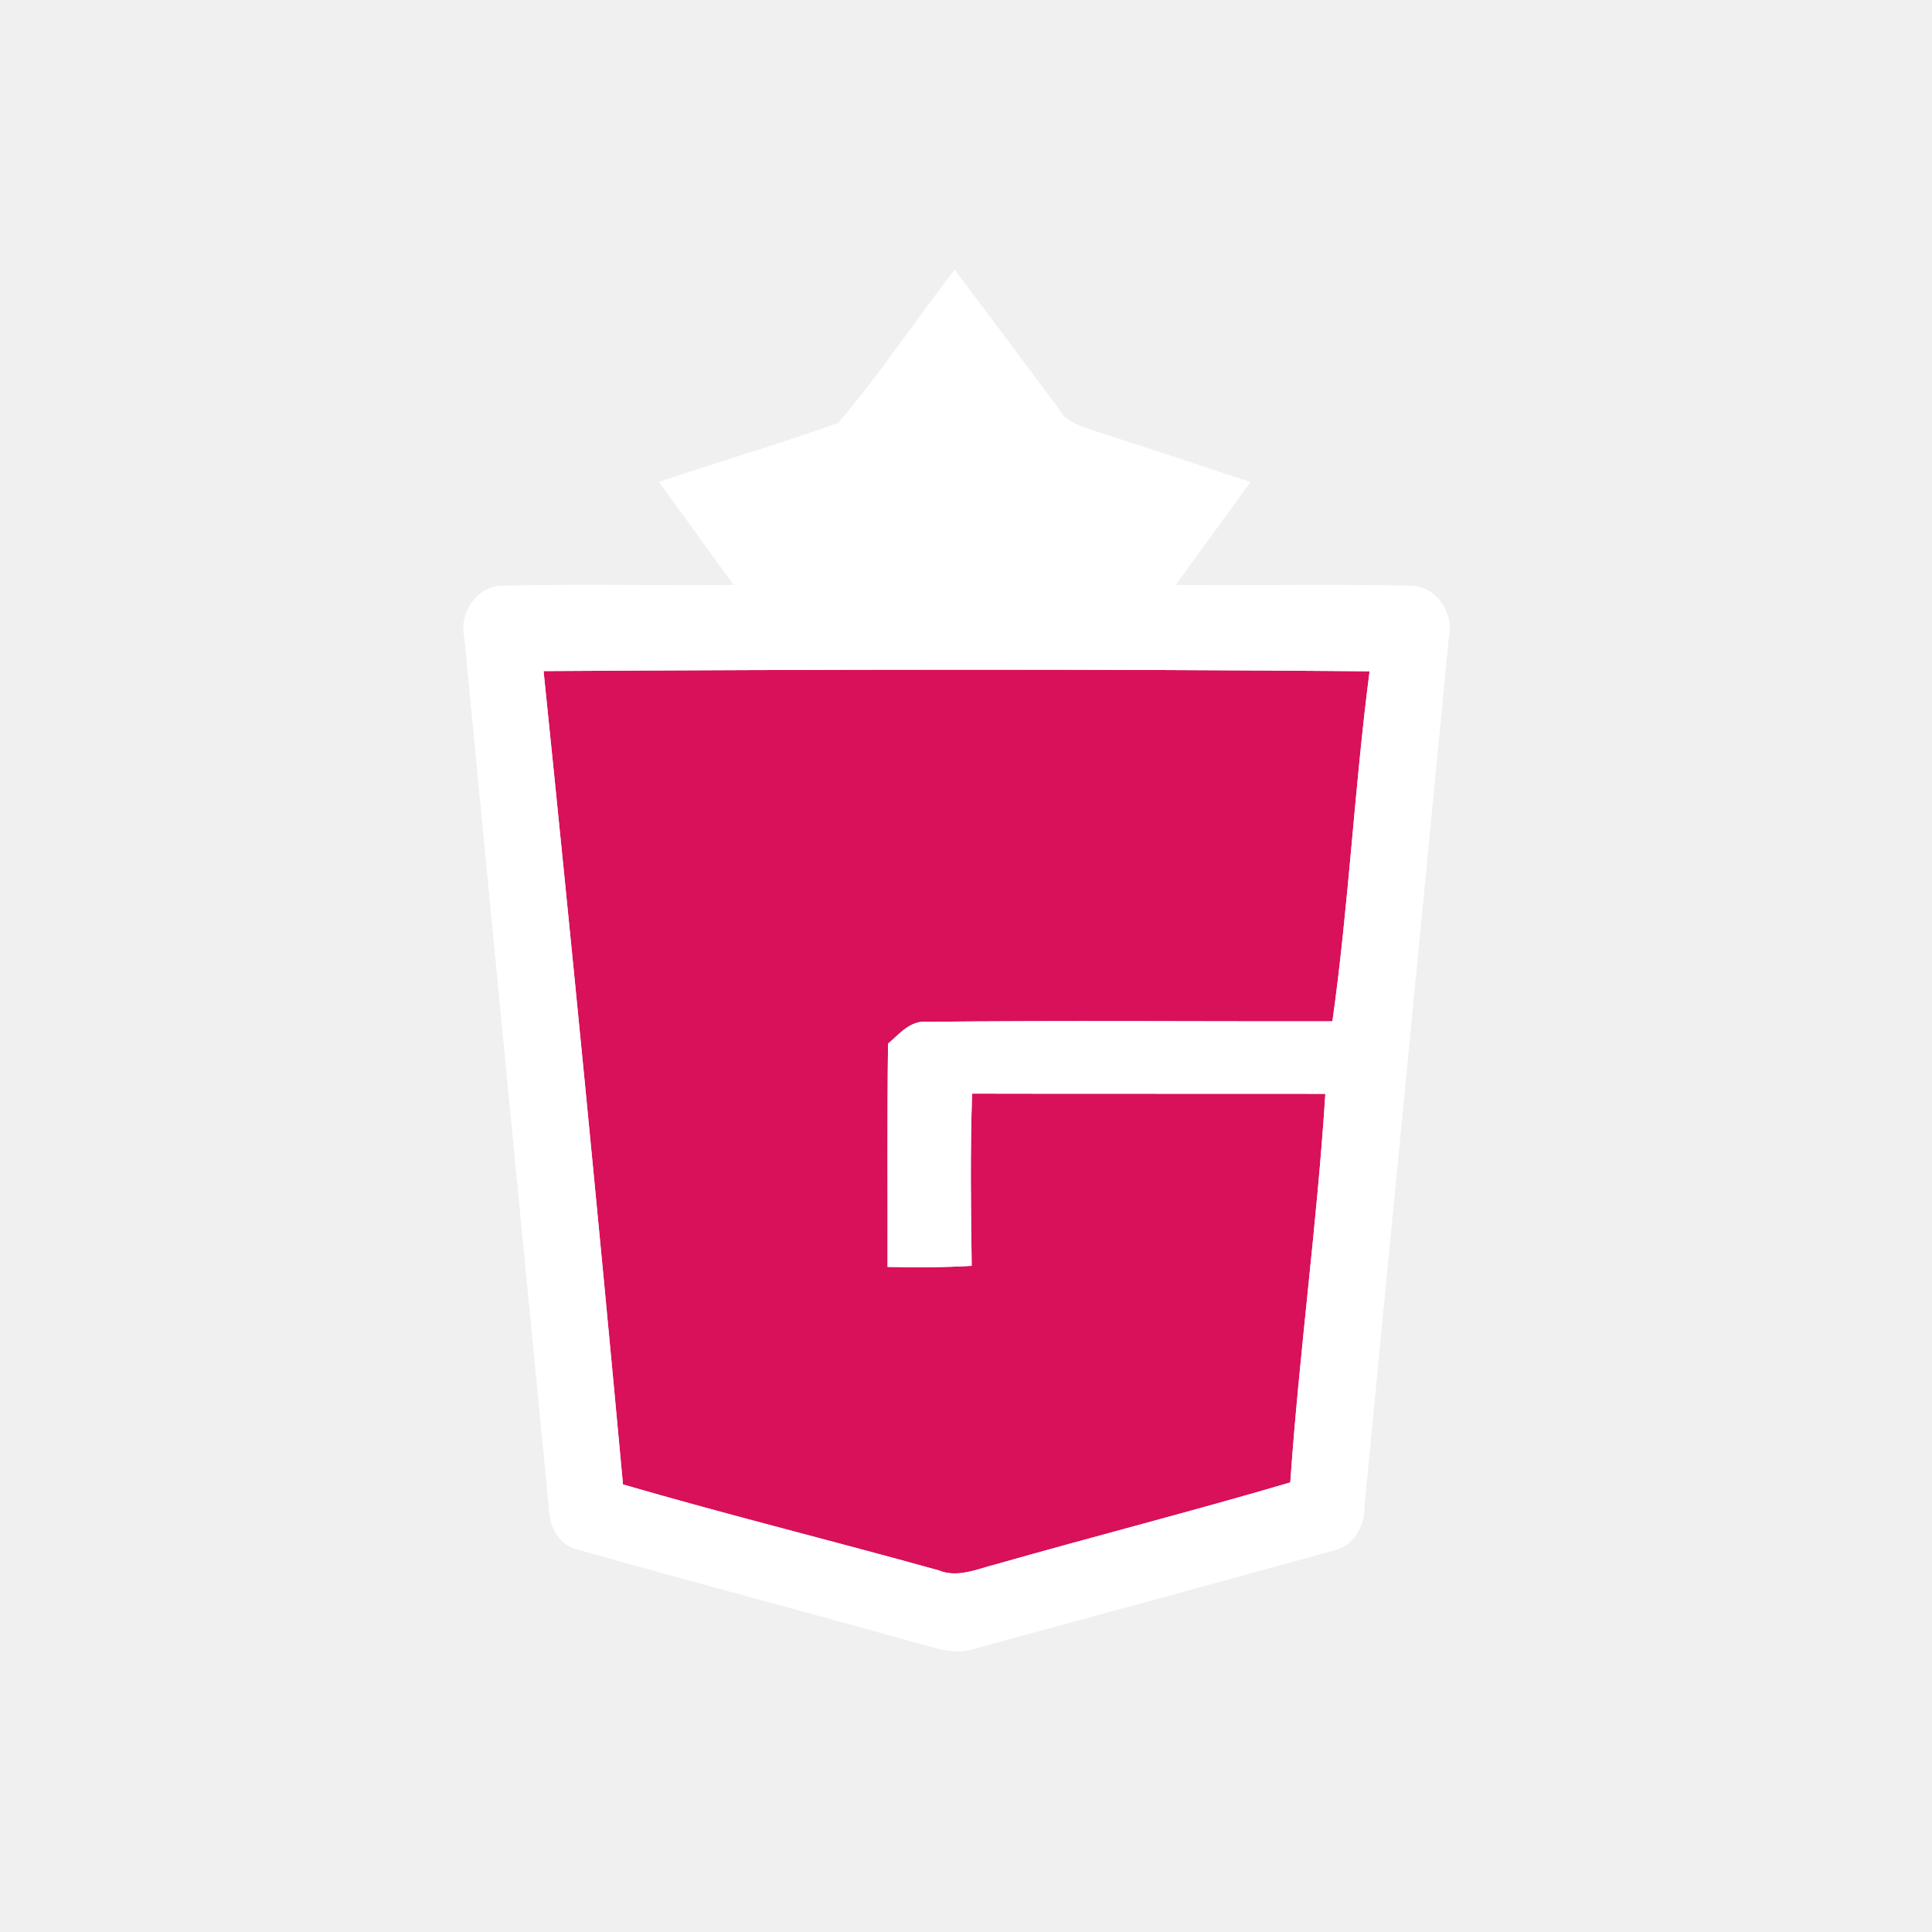
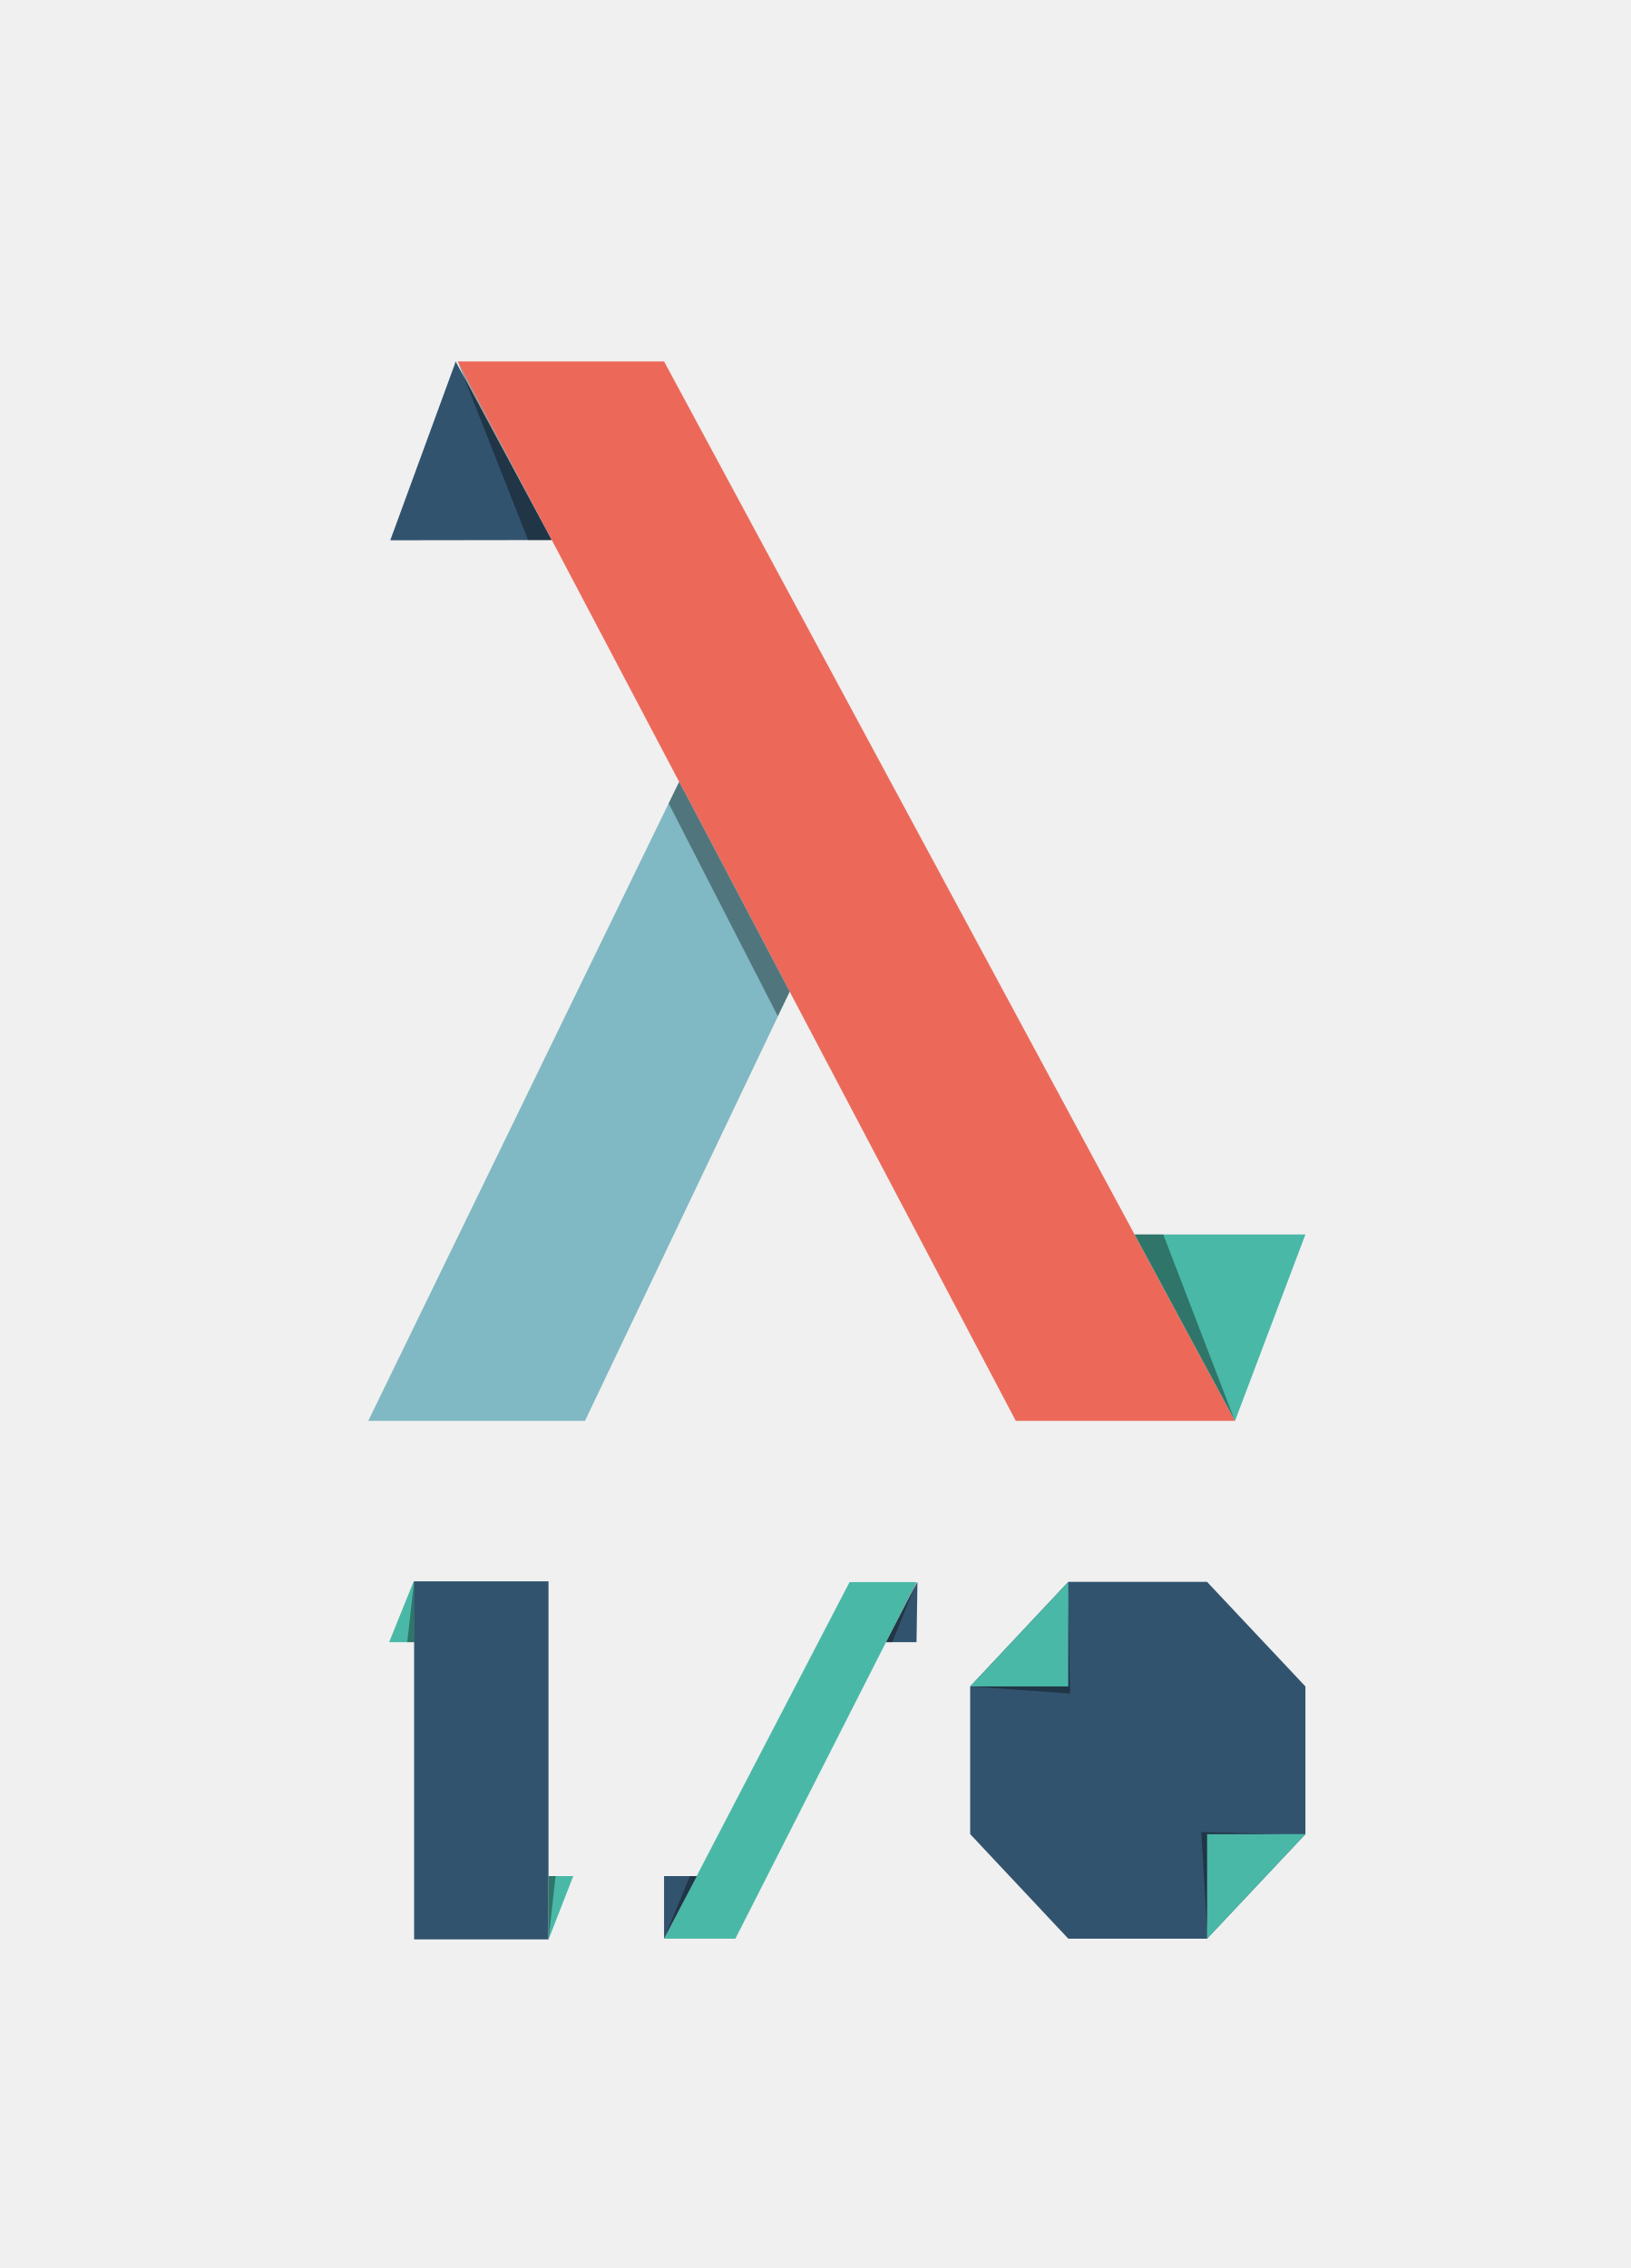
- <svg xmlns="http://www.w3.org/2000/svg" width="200pt" height="200pt" viewBox="0 0 200 200" version="1.1" id="svg2">
-   <defs id="defs12" />
-   <g id="#d9105aff">
-     <path fill="#d9105a" opacity="1.00" d=" M 56.27 69.47 C 84.77 69.30 113.28 69.25 141.78 69.49 C 140.21 81.54 139.62 93.70 137.93 105.73 C 123.97 105.75 109.99 105.63 96.03 105.78 C 94.25 105.58 93.13 107.02 91.93 108.04 C 91.83 115.74 91.90 123.45 91.88 131.15 C 94.79 131.21 97.69 131.21 100.59 131.04 C 100.50 125.10 100.43 119.15 100.63 113.21 C 112.82 113.24 125.01 113.21 137.20 113.23 C 136.35 126.67 134.50 140.02 133.57 153.46 C 123.45 156.44 113.23 159.05 103.08 161.94 C 101.15 162.42 99.14 163.38 97.16 162.56 C 86.29 159.53 75.33 156.82 64.49 153.67 C 61.90 125.59 59.15 97.52 56.27 69.47 Z" id="path5" />
+ <svg xmlns="http://www.w3.org/2000/svg" version="1.1" x="0px" y="0px" viewBox="0 0 711 989" style="enable-background:new 0 0 711 989;" xml:space="preserve" id="svg2" width="100%" height="100%">
+   <defs id="defs32" />
+   <style type="text/css" id="style4">
+ 	.st0{fill:#EC695A;}
+ 	.st1{fill:#32536E;}
+ 	.st2{fill:#80B8C3;}
+ 	.st3{fill:#4AB8A7;}
+ 	.st4{opacity:0.37;fill:#010202;}
+ </style>
+   <g id="g3107">
+     <g id="Camada_2">
+       <polygon points="199.6,157.6 443,619.6 538.6,619.6 289.6,157.6  " class="st0" id="XMLID_1_" />
+       <polygon points="198.3,158.9 170.2,235.6 240.6,235.5 198.7,157.6  " class="st1" id="XMLID_9_" />
+       <polygon points="160.6,619.6 255.1,619.6 344.4,432.4 296.2,340.9  " class="st2" id="XMLID_10_" />
+       <polygon points="569.3,538.3 538.6,619.6 494.8,538.3  " class="st3" id="XMLID_12_" />
+       <polygon points="199.6,157.6 230.3,235.5 240.6,235.5  " class="st4" id="XMLID_14_" />
+       <polyline points="538.6,619.6 537.7,617.4 507.3,538.3 494.8,538.3  " class="st4" id="XMLID_11_" />
+       <polygon points="291.6,350.3 339.2,443.1 344.4,432.4 296.2,340.9  " class="st4" id="XMLID_13_" />
+     </g>
  </g>
-   <g id="#ffffffff">
-     <path fill="#ffffff" opacity="1.00" d=" M 86.77 43.77 C 91.09 38.75 94.74 33.15 98.83 27.93 C 102.46 32.75 106.08 37.57 109.68 42.42 C 110.46 43.84 112.11 44.15 113.51 44.67 C 118.83 46.37 124.14 48.15 129.45 49.90 C 126.88 53.46 124.28 56.99 121.72 60.55 C 129.82 60.63 137.93 60.45 146.04 60.63 C 148.69 60.65 150.57 63.51 149.98 66.00 C 147.09 95.98 144.14 125.96 141.25 155.93 C 141.30 158.00 140.10 160.14 137.95 160.54 C 125.61 163.95 113.26 167.31 100.91 170.67 C 98.94 171.37 96.94 170.61 95.02 170.12 C 83.31 166.82 71.53 163.74 59.83 160.42 C 57.91 159.99 56.85 158.08 56.83 156.23 C 53.90 126.13 50.95 96.03 48.06 65.94 C 47.49 63.47 49.37 60.65 51.99 60.63 C 59.97 60.44 67.96 60.63 75.95 60.55 C 73.38 56.99 70.78 53.45 68.21 49.89 C 74.38 47.79 80.65 45.99 86.77 43.77 M 56.27 69.47 C 59.15 97.52 61.90 125.59 64.49 153.67 C 75.33 156.82 86.29 159.53 97.16 162.56 C 99.14 163.38 101.15 162.42 103.08 161.94 C 113.23 159.05 123.45 156.44 133.57 153.46 C 134.50 140.02 136.35 126.67 137.20 113.23 C 125.01 113.21 112.82 113.24 100.63 113.21 C 100.43 119.15 100.50 125.10 100.59 131.04 C 97.69 131.21 94.79 131.21 91.88 131.15 C 91.90 123.45 91.83 115.74 91.93 108.04 C 93.13 107.02 94.25 105.58 96.03 105.78 C 109.99 105.63 123.97 105.75 137.93 105.73 C 139.62 93.70 140.21 81.54 141.78 69.49 C 113.28 69.25 84.77 69.30 56.27 69.47 Z" id="path8" />
+   <g id="g3086">
+     <g id="g3070" style="enable-background:new 0 0 711 989">
+       <polygon id="XMLID_18_" class="st3" points="399.7,689.9 320.7,845.4 289.6,845.4 370.5,689.9  " />
+     </g>
+     <polygon points="400.1,690.3 399.7,716.1 386.4,716.1 400,689.9  " class="st1" id="XMLID_17_" style="enable-background:new 0 0 711 989" />
+     <polygon points="289.6,818.1 289.6,845.4 303.9,818.1  " class="st1" id="XMLID_4_" style="enable-background:new 0 0 711 989" />
+     <polygon points="399.7,689.9 389.1,716.1 386.4,716.1  " class="st4" id="XMLID_3_" style="enable-background:new 0 0 711 989" />
+     <polyline points="289.6,845.4 289.9,844.7 300.9,818.1 303.9,818.1  " class="st4" id="XMLID_2_" style="enable-background:new 0 0 711 989" />
+     <g id="Camada_1">
+       <g id="g3073">
+         <polygon id="XMLID_22_" class="st1" points="465.9,845.4 423.1,799.8 423.1,735.4 465.9,689.8 526.4,689.8 569.3,735.4    569.3,799.8 526.4,845.4  " />
+         <polyline id="XMLID_21_" class="st3" points="526.4,845.4 526.4,799.8 569.3,799.8  " />
+         <polyline id="XMLID_20_" class="st3" points="423.1,735.4 465.9,735.4 465.9,689.8  " />
+         <polygon id="XMLID_45_" class="st4" points="423.1,735.4 466.7,738.5 465.9,703 465.9,735.4 423.1,735.4  " />
+         <polygon id="XMLID_46_" class="st4" points="526.4,841 523.9,798.9 558.1,799.8 526.4,799.8 526.4,841  " />
+       </g>
+       <g id="g3063">
+         <polygon id="XMLID_25_" class="st3" points="239.2,689.6 221.1,716.1 169.7,716.1 180.4,689.6  " />
+         <rect id="XMLID_24_" x="180.6" y="689.6" class="st1" width="58.6" height="156.1" />
+         <polygon id="XMLID_23_" class="st3" points="250,818.1 239.2,845.8 239.2,818.1  " />
+         <polygon id="XMLID_48_" class="st4" points="180.6,689.6 177.6,716.1 180.6,716.1  " />
+         <polygon id="XMLID_49_" class="st4" points="239.2,818.1 242.3,818.1 239.2,845.8  " />
+       </g>
+     </g>
  </g>
</svg>
